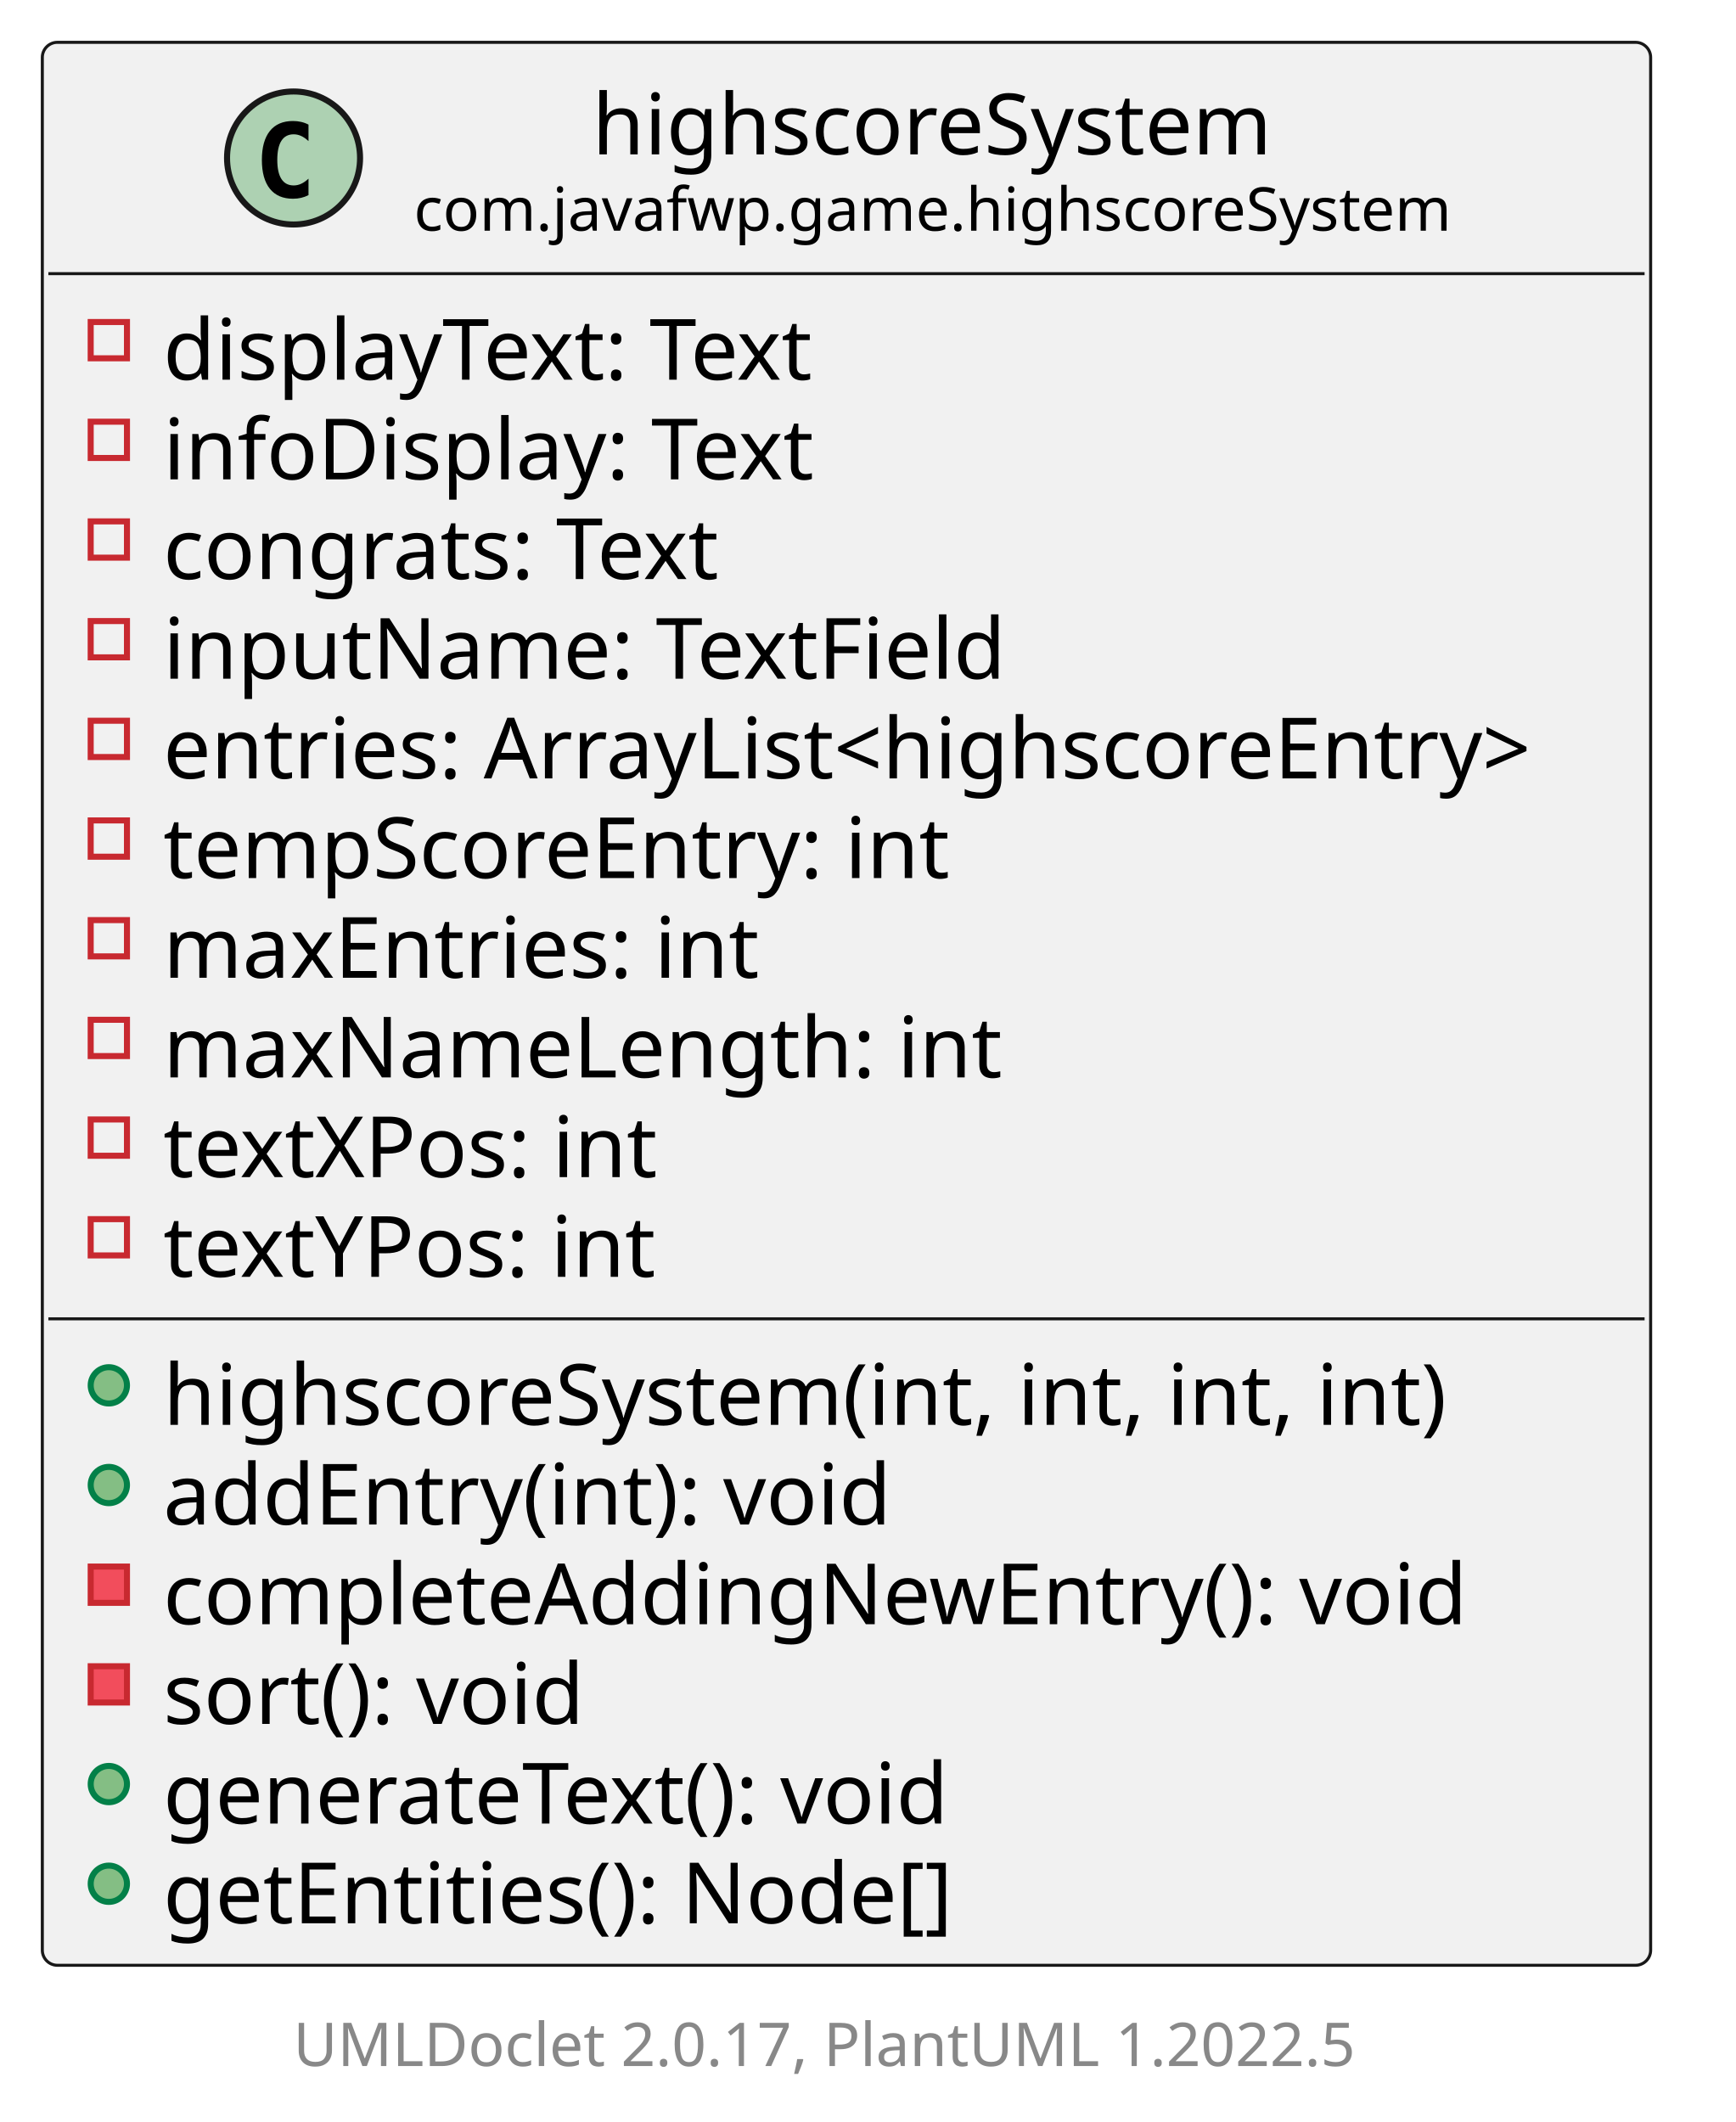
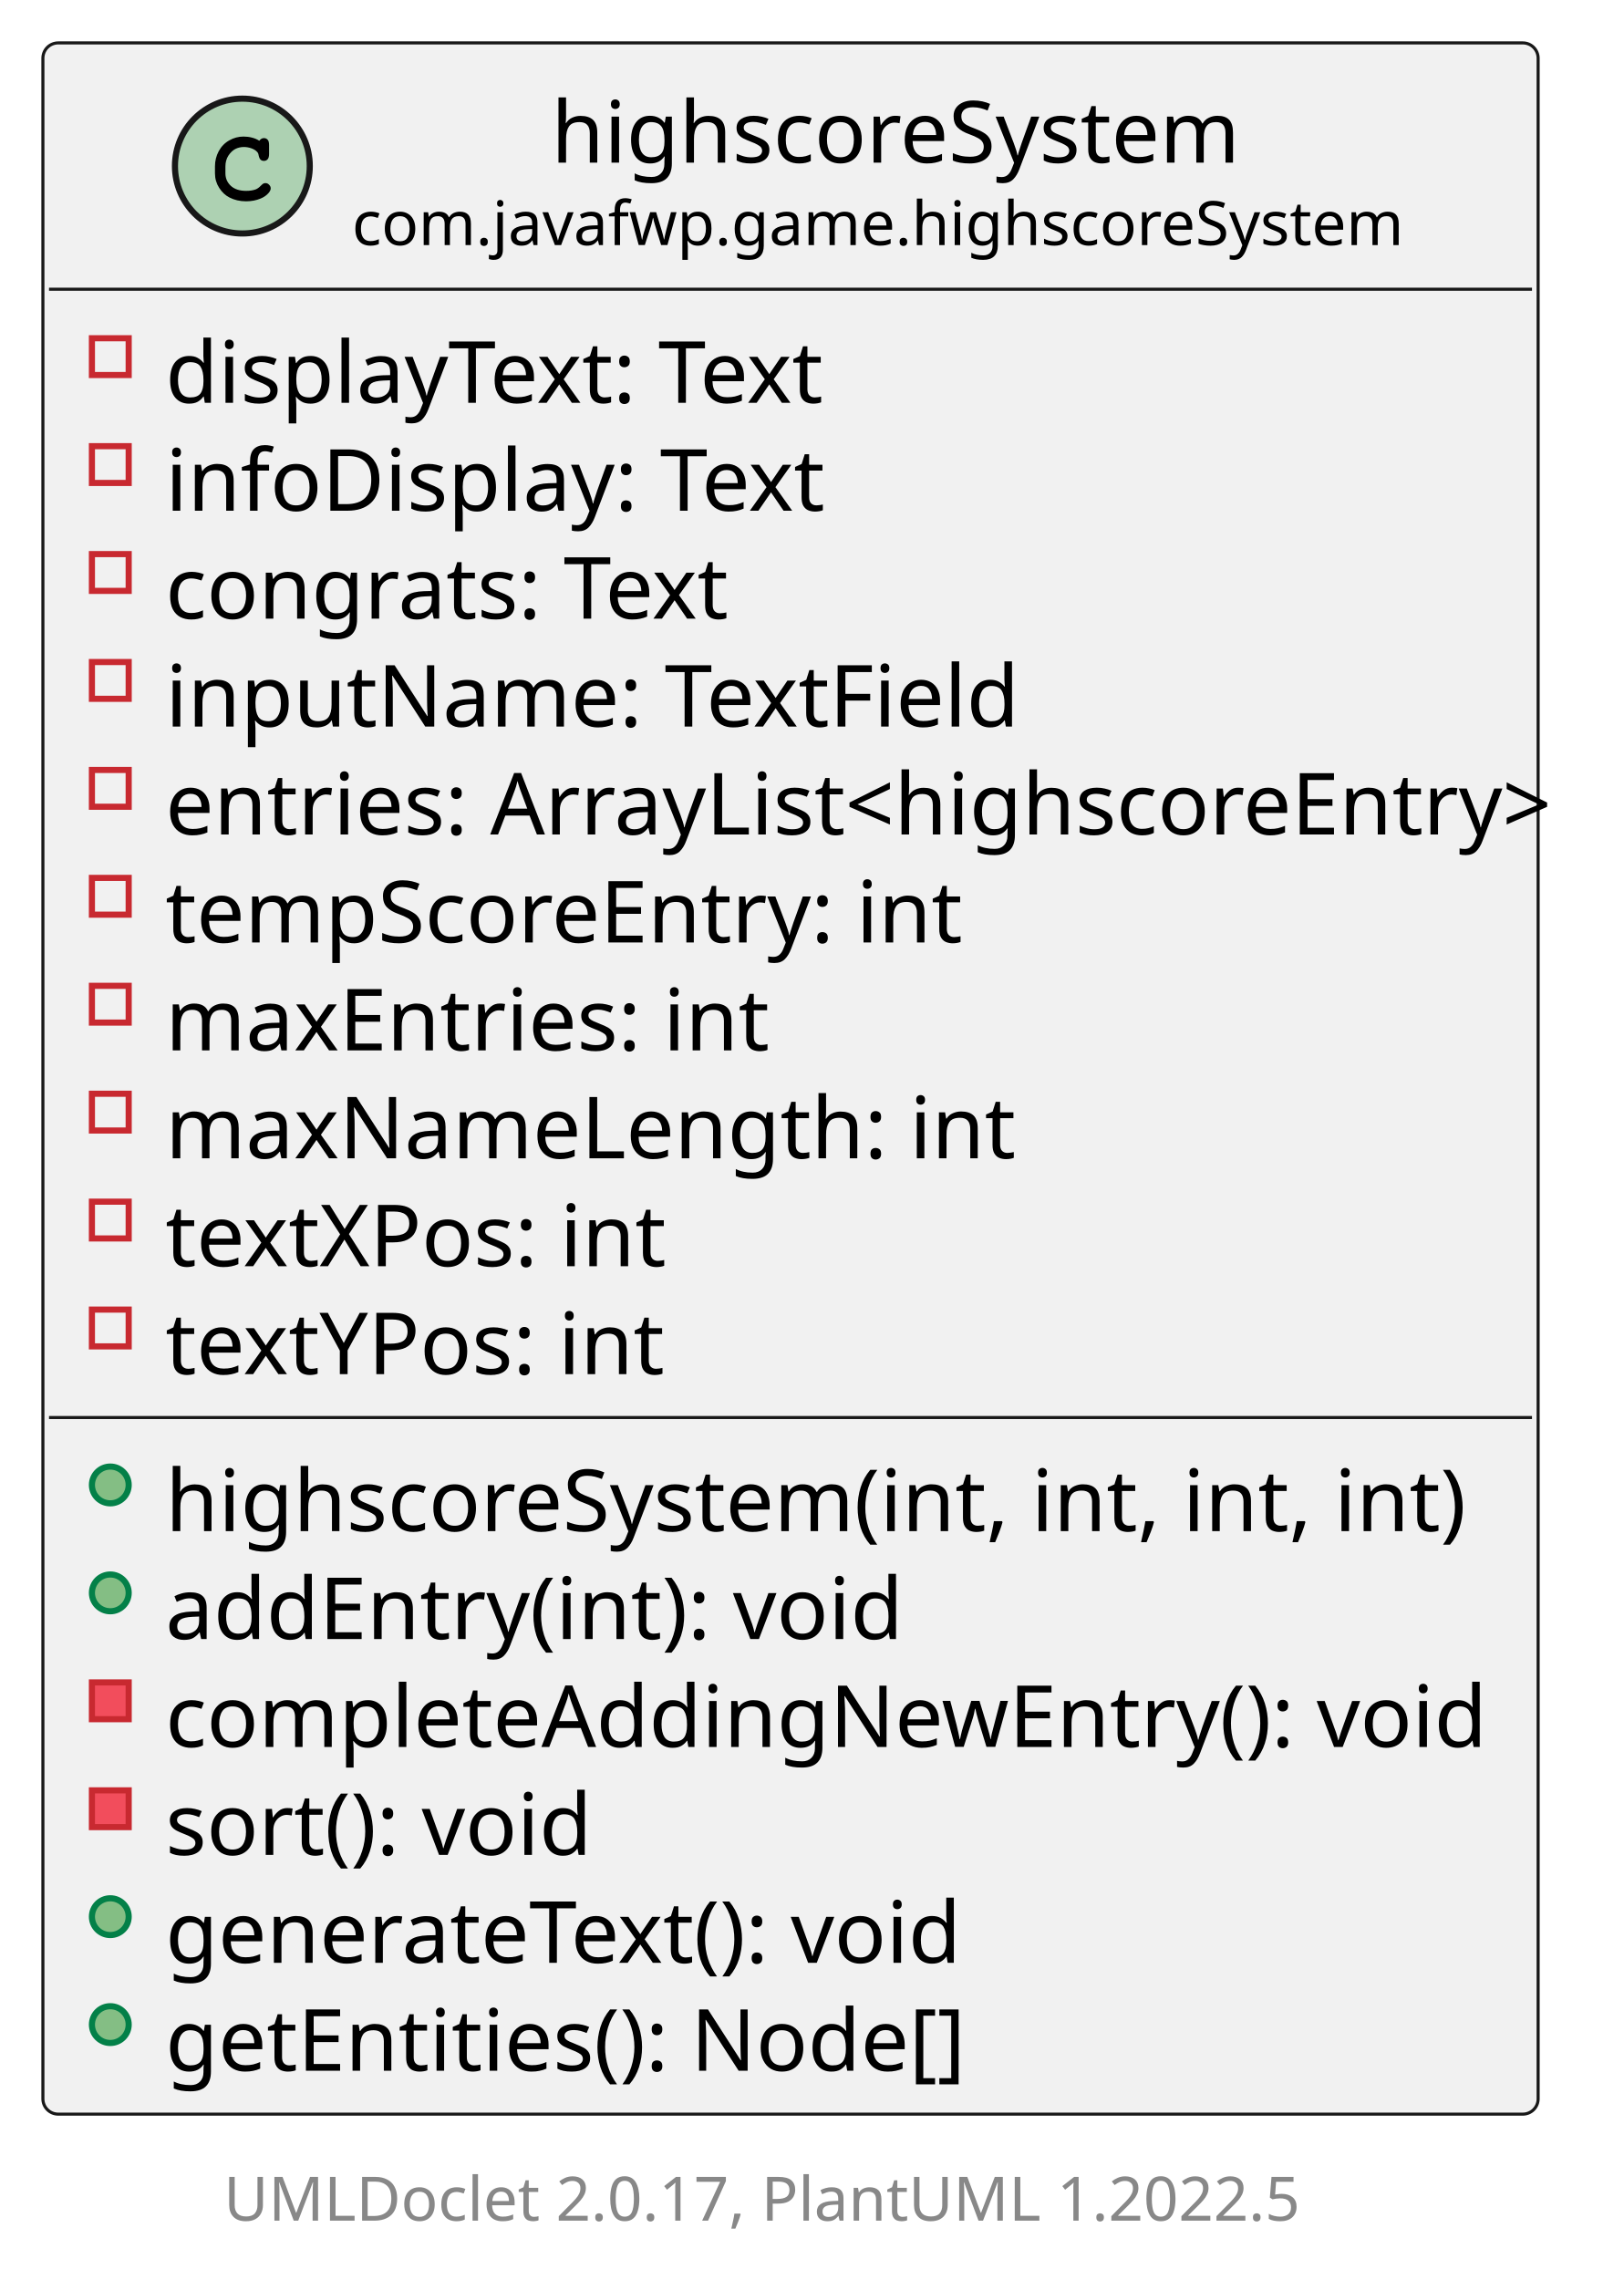
- <svg xmlns="http://www.w3.org/2000/svg" xmlns:xlink="http://www.w3.org/1999/xlink" contentStyleType="text/css" height="351px" preserveAspectRatio="none" style="width:287px;height:351px;background:#FFFFFF;" version="1.1" viewBox="0 0 287 351" width="287px" zoomAndPan="magnify">
+ <svg xmlns="http://www.w3.org/2000/svg" xmlns:xlink="http://www.w3.org/1999/xlink" contentStyleType="text/css" height="372px" preserveAspectRatio="none" style="width:265px;height:372px;background:#FFFFFF;" version="1.1" viewBox="0 0 265 372" width="265px" zoomAndPan="magnify">
  <defs />
  <g>
    <a href="highscoreSystem.html" target="_top" title="highscoreSystem.html" xlink:actuate="onRequest" xlink:href="highscoreSystem.html" xlink:show="new" xlink:title="highscoreSystem.html" xlink:type="simple">
      <g id="elem_com.javafwp.game.highscoreSystem.highscoreSystem">
-         <rect codeLine="5" fill="#F1F1F1" height="318.078" id="com.javafwp.game.highscoreSystem.highscoreSystem" rx="2.5" ry="2.5" style="stroke:#181818;stroke-width:0.5;" width="266" x="7" y="7" />
-         <ellipse cx="48.55" cy="26.133" fill="#ADD1B2" rx="11" ry="11" style="stroke:#181818;stroke-width:1.0;" />
-         <path d="M51.023,32.276 Q50.442,32.575 49.803,32.724 Q49.164,32.873 48.458,32.873 Q45.951,32.873 44.632,31.222 Q43.312,29.57 43.312,26.449 Q43.312,23.319 44.632,21.668 Q45.951,20.016 48.458,20.016 Q49.164,20.016 49.811,20.165 Q50.459,20.314 51.023,20.613 L51.023,23.336 Q50.392,22.755 49.799,22.485 Q49.205,22.215 48.574,22.215 Q47.23,22.215 46.545,23.282 Q45.86,24.349 45.86,26.449 Q45.86,28.541 46.545,29.607 Q47.23,30.674 48.574,30.674 Q49.205,30.674 49.799,30.404 Q50.392,30.134 51.023,29.553 Z " fill="#000000" />
-         <text fill="#000000" font-family="sans-serif" font-size="14" lengthAdjust="spacing" textLength="116" x="97.95" y="25.535">highscoreSystem</text>
-         <text fill="#000000" font-family="sans-serif" font-size="10" lengthAdjust="spacing" textLength="175" x="68.45" y="38.156">com.javafwp.game.highscoreSystem</text>
-         <line style="stroke:#181818;stroke-width:0.5;" x1="8" x2="272" y1="45.266" y2="45.266" />
-         <rect fill="none" height="6" style="stroke:#C82930;stroke-width:1.0;" width="6" x="15" y="53.266" />
-         <text fill="#000000" font-family="sans-serif" font-size="14" lengthAdjust="spacing" textLength="118" x="27" y="62.801">displayText: Text</text>
-         <rect fill="none" height="6" style="stroke:#C82930;stroke-width:1.0;" width="6" x="15" y="69.754" />
-         <text fill="#000000" font-family="sans-serif" font-size="14" lengthAdjust="spacing" textLength="115" x="27" y="79.289">infoDisplay: Text</text>
-         <rect fill="none" height="6" style="stroke:#C82930;stroke-width:1.0;" width="6" x="15" y="86.242" />
-         <text fill="#000000" font-family="sans-serif" font-size="14" lengthAdjust="spacing" textLength="99" x="27" y="95.777">congrats: Text</text>
-         <rect fill="none" height="6" style="stroke:#C82930;stroke-width:1.0;" width="6" x="15" y="102.731" />
-         <text fill="#000000" font-family="sans-serif" font-size="14" lengthAdjust="spacing" textLength="147" x="27" y="112.266">inputName: TextField</text>
-         <rect fill="none" height="6" style="stroke:#C82930;stroke-width:1.0;" width="6" x="15" y="119.219" />
-         <text fill="#000000" font-family="sans-serif" font-size="14" lengthAdjust="spacing" textLength="240" x="27" y="128.754">entries: ArrayList&lt;highscoreEntry&gt;</text>
-         <rect fill="none" height="6" style="stroke:#C82930;stroke-width:1.0;" width="6" x="15" y="135.707" />
-         <text fill="#000000" font-family="sans-serif" font-size="14" lengthAdjust="spacing" textLength="134" x="27" y="145.242">tempScoreEntry: int</text>
-         <rect fill="none" height="6" style="stroke:#C82930;stroke-width:1.0;" width="6" x="15" y="152.195" />
-         <text fill="#000000" font-family="sans-serif" font-size="14" lengthAdjust="spacing" textLength="103" x="27" y="161.731">maxEntries: int</text>
-         <rect fill="none" height="6" style="stroke:#C82930;stroke-width:1.0;" width="6" x="15" y="168.684" />
-         <text fill="#000000" font-family="sans-serif" font-size="14" lengthAdjust="spacing" textLength="142" x="27" y="178.219">maxNameLength: int</text>
-         <rect fill="none" height="6" style="stroke:#C82930;stroke-width:1.0;" width="6" x="15" y="185.172" />
-         <text fill="#000000" font-family="sans-serif" font-size="14" lengthAdjust="spacing" textLength="86" x="27" y="194.707">textXPos: int</text>
-         <rect fill="none" height="6" style="stroke:#C82930;stroke-width:1.0;" width="6" x="15" y="201.66" />
-         <text fill="#000000" font-family="sans-serif" font-size="14" lengthAdjust="spacing" textLength="86" x="27" y="211.195">textYPos: int</text>
-         <line style="stroke:#181818;stroke-width:0.5;" x1="8" x2="272" y1="218.148" y2="218.148" />
-         <ellipse cx="18" cy="229.148" fill="#84BE84" rx="3" ry="3" style="stroke:#038048;stroke-width:1.0;" />
-         <text fill="#000000" font-family="sans-serif" font-size="14" lengthAdjust="spacing" textLength="222" x="27" y="235.684">highscoreSystem(int, int, int, int)</text>
-         <ellipse cx="18" cy="245.637" fill="#84BE84" rx="3" ry="3" style="stroke:#038048;stroke-width:1.0;" />
-         <text fill="#000000" font-family="sans-serif" font-size="14" lengthAdjust="spacing" textLength="126" x="27" y="252.172">addEntry(int): void</text>
-         <rect fill="#F24D5C" height="6" style="stroke:#C82930;stroke-width:1.0;" width="6" x="15" y="259.125" />
-         <text fill="#000000" font-family="sans-serif" font-size="14" lengthAdjust="spacing" textLength="224" x="27" y="268.66">completeAddingNewEntry(): void</text>
-         <rect fill="#F24D5C" height="6" style="stroke:#C82930;stroke-width:1.0;" width="6" x="15" y="275.613" />
-         <text fill="#000000" font-family="sans-serif" font-size="14" lengthAdjust="spacing" textLength="74" x="27" y="285.148">sort(): void</text>
-         <ellipse cx="18" cy="295.102" fill="#84BE84" rx="3" ry="3" style="stroke:#038048;stroke-width:1.0;" />
-         <text fill="#000000" font-family="sans-serif" font-size="14" lengthAdjust="spacing" textLength="139" x="27" y="301.637">generateText(): void</text>
-         <ellipse cx="18" cy="311.59" fill="#84BE84" rx="3" ry="3" style="stroke:#038048;stroke-width:1.0;" />
-         <text fill="#000000" font-family="sans-serif" font-size="14" lengthAdjust="spacing" textLength="136" x="27" y="318.125">getEntities(): Node[]</text>
+         <rect codeLine="5" fill="#F1F1F1" height="337.938" id="com.javafwp.game.highscoreSystem.highscoreSystem" rx="2.5" ry="2.5" style="stroke:#181818;stroke-width:0.5;" width="244" x="7" y="7" />
+         <ellipse cx="39.55" cy="27.094" fill="#ADD1B2" rx="11" ry="11" style="stroke:#181818;stroke-width:1.0;" />
+         <path d="M42.316,22.969 Q42.472,22.75 42.659,22.641 Q42.847,22.531 43.066,22.531 Q43.441,22.531 43.675,22.797 Q43.909,23.047 43.909,23.656 L43.909,25.109 Q43.909,25.719 43.675,25.984 Q43.441,26.25 43.066,26.25 Q42.722,26.25 42.519,26.047 Q42.316,25.859 42.206,25.344 Q42.159,24.984 41.972,24.797 Q41.644,24.422 41.034,24.203 Q40.425,23.984 39.8,23.984 Q39.034,23.984 38.394,24.312 Q37.769,24.641 37.269,25.391 Q36.784,26.141 36.784,27.172 L36.784,28.266 Q36.784,29.5 37.675,30.328 Q38.566,31.141 40.159,31.141 Q41.097,31.141 41.753,30.891 Q42.144,30.734 42.566,30.297 Q42.831,30.031 42.972,29.953 Q43.128,29.875 43.331,29.875 Q43.659,29.875 43.909,30.141 Q44.175,30.391 44.175,30.734 Q44.175,31.078 43.831,31.484 Q43.331,32.062 42.534,32.391 Q41.456,32.844 40.159,32.844 Q38.644,32.844 37.441,32.219 Q36.456,31.719 35.769,30.656 Q35.081,29.578 35.081,28.297 L35.081,27.141 Q35.081,25.812 35.691,24.672 Q36.316,23.516 37.409,22.906 Q38.503,22.281 39.737,22.281 Q40.472,22.281 41.112,22.453 Q41.769,22.609 42.316,22.969 Z " fill="#000000" />
+         <text fill="#000000" font-family="sans-serif" font-size="14" lengthAdjust="spacing" textLength="108" x="89.95" y="26.533">highscoreSystem</text>
+         <text fill="#000000" font-family="sans-serif" font-size="10" lengthAdjust="spacing" textLength="173" x="57.45" y="39.99">com.javafwp.game.highscoreSystem</text>
+         <line style="stroke:#181818;stroke-width:0.5;" x1="8" x2="250" y1="47.188" y2="47.188" />
+         <rect fill="none" height="6" style="stroke:#C82930;stroke-width:1.0;" width="6" x="15" y="55.188" />
+         <text fill="#000000" font-family="sans-serif" font-size="14" lengthAdjust="spacing" textLength="106" x="27" y="65.721">displayText: Text</text>
+         <rect fill="none" height="6" style="stroke:#C82930;stroke-width:1.0;" width="6" x="15" y="72.797" />
+         <text fill="#000000" font-family="sans-serif" font-size="14" lengthAdjust="spacing" textLength="104" x="27" y="83.33">infoDisplay: Text</text>
+         <rect fill="none" height="6" style="stroke:#C82930;stroke-width:1.0;" width="6" x="15" y="90.406" />
+         <text fill="#000000" font-family="sans-serif" font-size="14" lengthAdjust="spacing" textLength="90" x="27" y="100.939">congrats: Text</text>
+         <rect fill="none" height="6" style="stroke:#C82930;stroke-width:1.0;" width="6" x="15" y="108.016" />
+         <text fill="#000000" font-family="sans-serif" font-size="14" lengthAdjust="spacing" textLength="133" x="27" y="118.549">inputName: TextField</text>
+         <rect fill="none" height="6" style="stroke:#C82930;stroke-width:1.0;" width="6" x="15" y="125.625" />
+         <text fill="#000000" font-family="sans-serif" font-size="14" lengthAdjust="spacing" textLength="218" x="27" y="136.158">entries: ArrayList&lt;highscoreEntry&gt;</text>
+         <rect fill="none" height="6" style="stroke:#C82930;stroke-width:1.0;" width="6" x="15" y="143.234" />
+         <text fill="#000000" font-family="sans-serif" font-size="14" lengthAdjust="spacing" textLength="124" x="27" y="153.768">tempScoreEntry: int</text>
+         <rect fill="none" height="6" style="stroke:#C82930;stroke-width:1.0;" width="6" x="15" y="160.844" />
+         <text fill="#000000" font-family="sans-serif" font-size="14" lengthAdjust="spacing" textLength="92" x="27" y="171.377">maxEntries: int</text>
+         <rect fill="none" height="6" style="stroke:#C82930;stroke-width:1.0;" width="6" x="15" y="178.453" />
+         <text fill="#000000" font-family="sans-serif" font-size="14" lengthAdjust="spacing" textLength="128" x="27" y="188.986">maxNameLength: int</text>
+         <rect fill="none" height="6" style="stroke:#C82930;stroke-width:1.0;" width="6" x="15" y="196.062" />
+         <text fill="#000000" font-family="sans-serif" font-size="14" lengthAdjust="spacing" textLength="77" x="27" y="206.596">textXPos: int</text>
+         <rect fill="none" height="6" style="stroke:#C82930;stroke-width:1.0;" width="6" x="15" y="213.672" />
+         <text fill="#000000" font-family="sans-serif" font-size="14" lengthAdjust="spacing" textLength="78" x="27" y="224.205">textYPos: int</text>
+         <line style="stroke:#181818;stroke-width:0.5;" x1="8" x2="250" y1="231.281" y2="231.281" />
+         <ellipse cx="18" cy="242.281" fill="#84BE84" rx="3" ry="3" style="stroke:#038048;stroke-width:1.0;" />
+         <text fill="#000000" font-family="sans-serif" font-size="14" lengthAdjust="spacing" textLength="202" x="27" y="249.815">highscoreSystem(int, int, int, int)</text>
+         <ellipse cx="18" cy="259.891" fill="#84BE84" rx="3" ry="3" style="stroke:#038048;stroke-width:1.0;" />
+         <text fill="#000000" font-family="sans-serif" font-size="14" lengthAdjust="spacing" textLength="116" x="27" y="267.424">addEntry(int): void</text>
+         <rect fill="#F24D5C" height="6" style="stroke:#C82930;stroke-width:1.0;" width="6" x="15" y="274.5" />
+         <text fill="#000000" font-family="sans-serif" font-size="14" lengthAdjust="spacing" textLength="204" x="27" y="285.033">completeAddingNewEntry(): void</text>
+         <rect fill="#F24D5C" height="6" style="stroke:#C82930;stroke-width:1.0;" width="6" x="15" y="292.109" />
+         <text fill="#000000" font-family="sans-serif" font-size="14" lengthAdjust="spacing" textLength="68" x="27" y="302.643">sort(): void</text>
+         <ellipse cx="18" cy="312.719" fill="#84BE84" rx="3" ry="3" style="stroke:#038048;stroke-width:1.0;" />
+         <text fill="#000000" font-family="sans-serif" font-size="14" lengthAdjust="spacing" textLength="128" x="27" y="320.252">generateText(): void</text>
+         <ellipse cx="18" cy="330.328" fill="#84BE84" rx="3" ry="3" style="stroke:#038048;stroke-width:1.0;" />
+         <text fill="#000000" font-family="sans-serif" font-size="14" lengthAdjust="spacing" textLength="125" x="27" y="337.861">getEntities(): Node[]</text>
      </g>
    </a>
-     <rect height="11.777" style="stroke:#00000000;stroke-width:1.0;fill:none;" width="182" x="48.5" y="332.078" />
-     <text fill="#888888" font-family="sans-serif" font-size="10" lengthAdjust="spacing" textLength="182" x="48.5" y="341.746">UMLDoclet 2.0.17, PlantUML 1.2022.5</text>
+     <rect height="12.578" style="stroke:#00000000;stroke-width:1.0;fill:none;" width="184" x="36.5" y="351.938" />
+     <text fill="#888888" font-family="sans-serif" font-size="10" lengthAdjust="spacing" textLength="184" x="36.5" y="362.318">UMLDoclet 2.0.17, PlantUML 1.2022.5</text>
  </g>
</svg>
